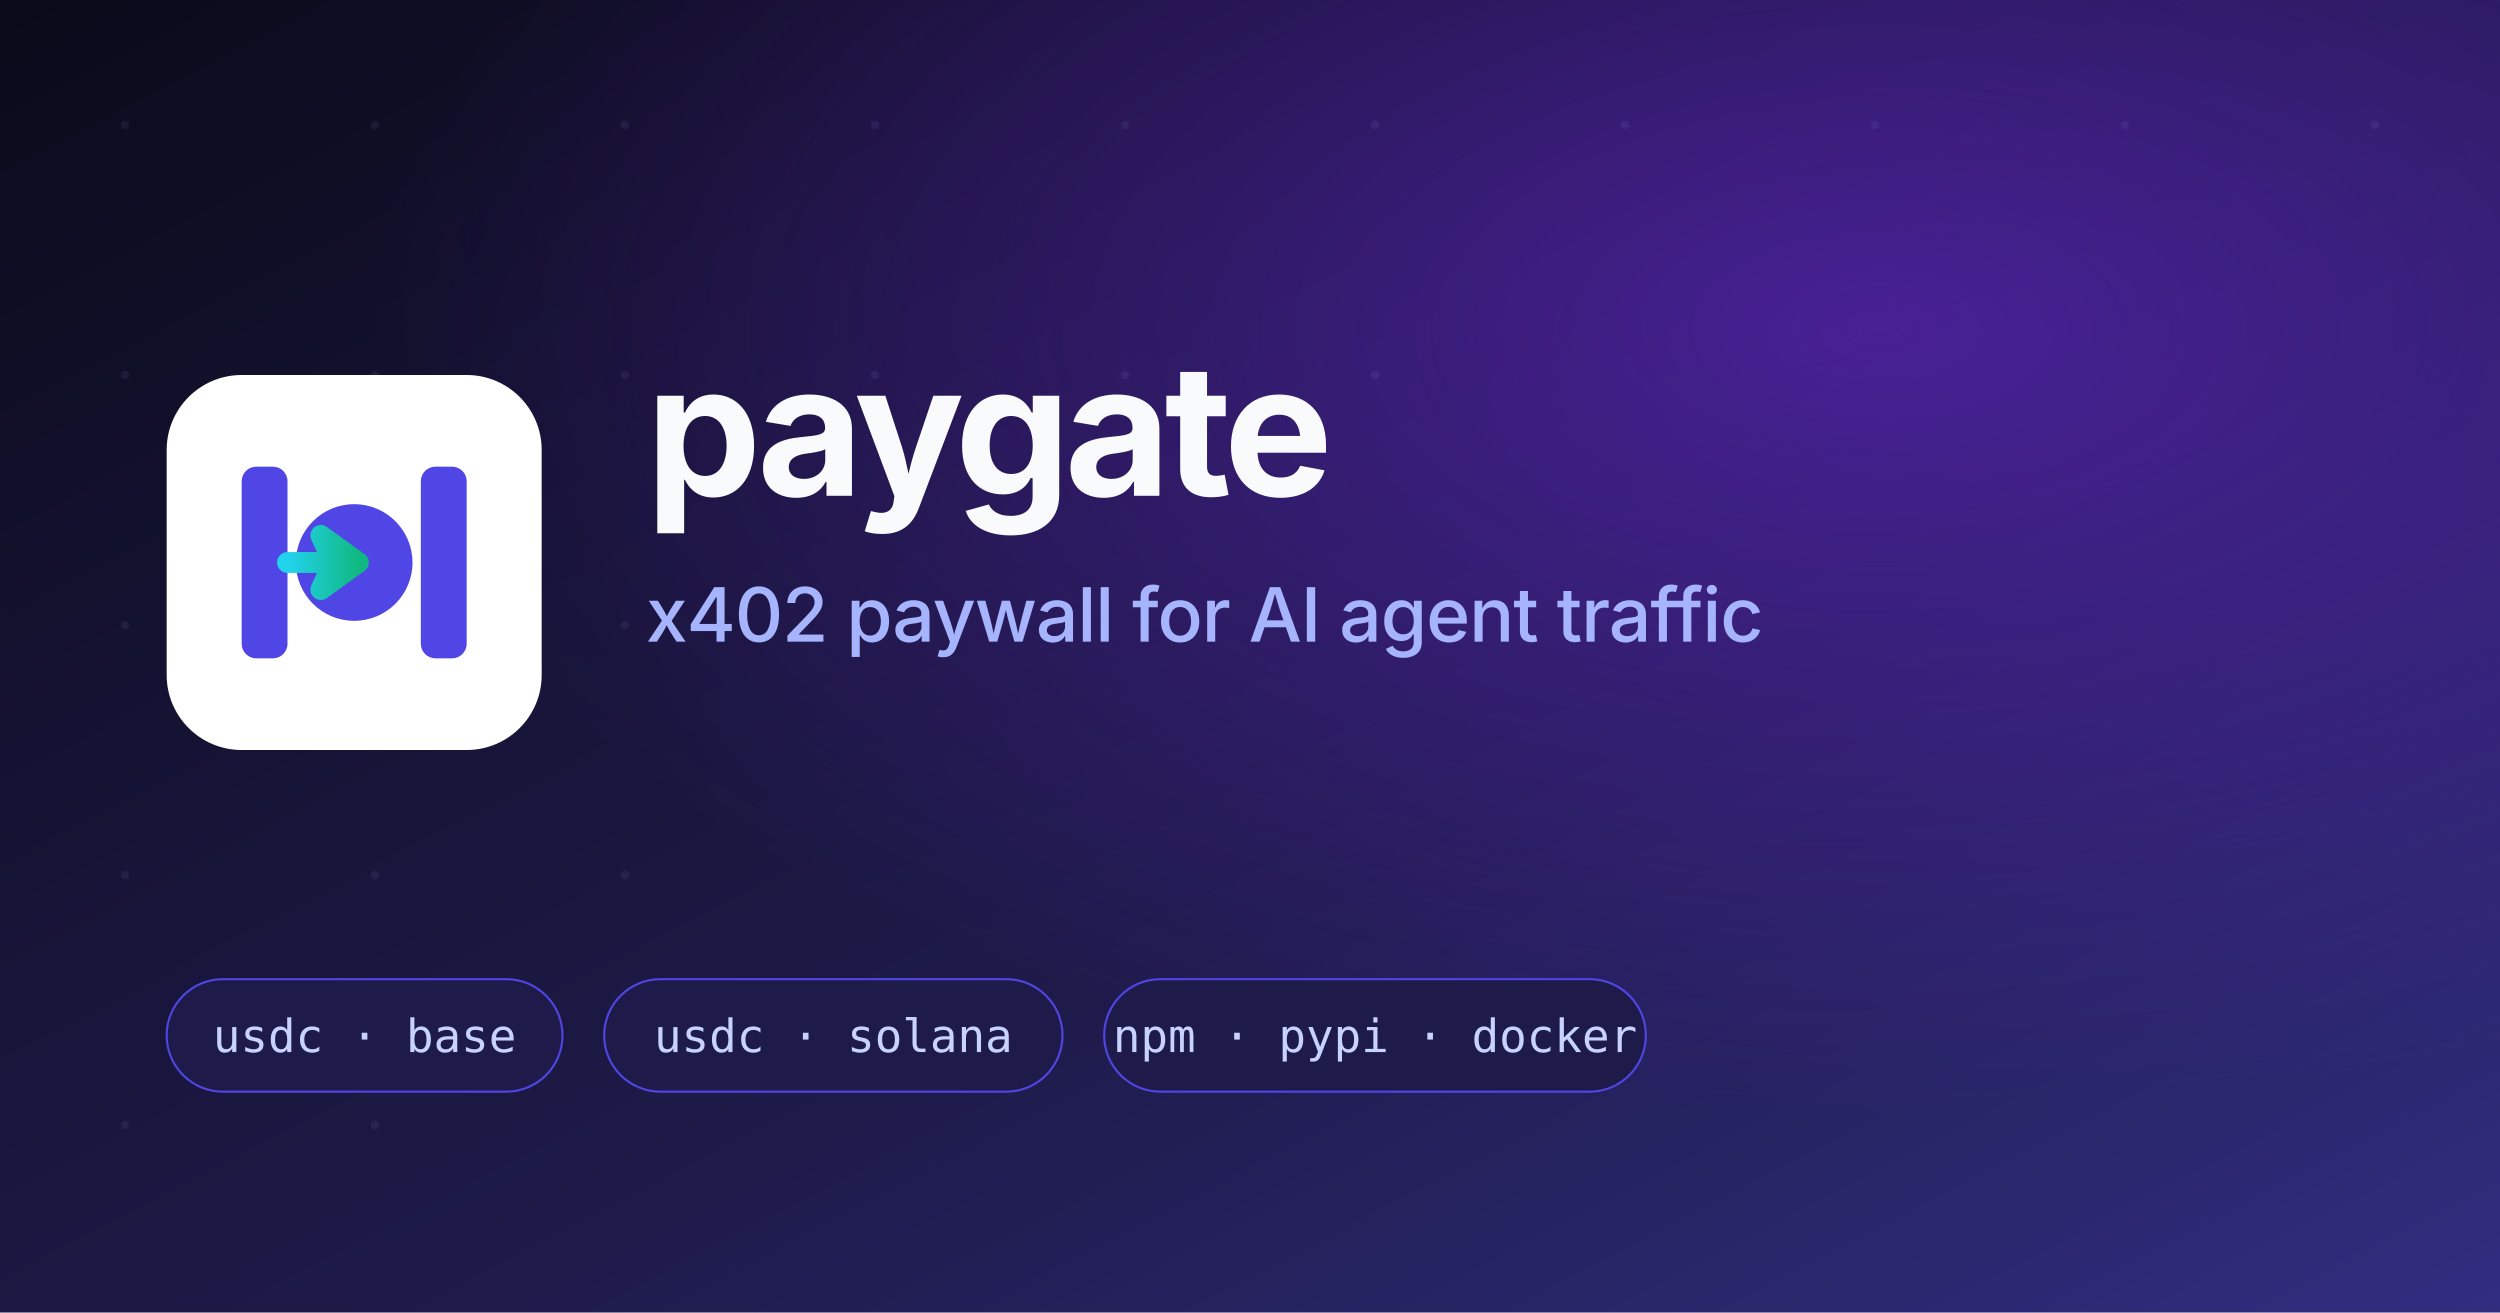
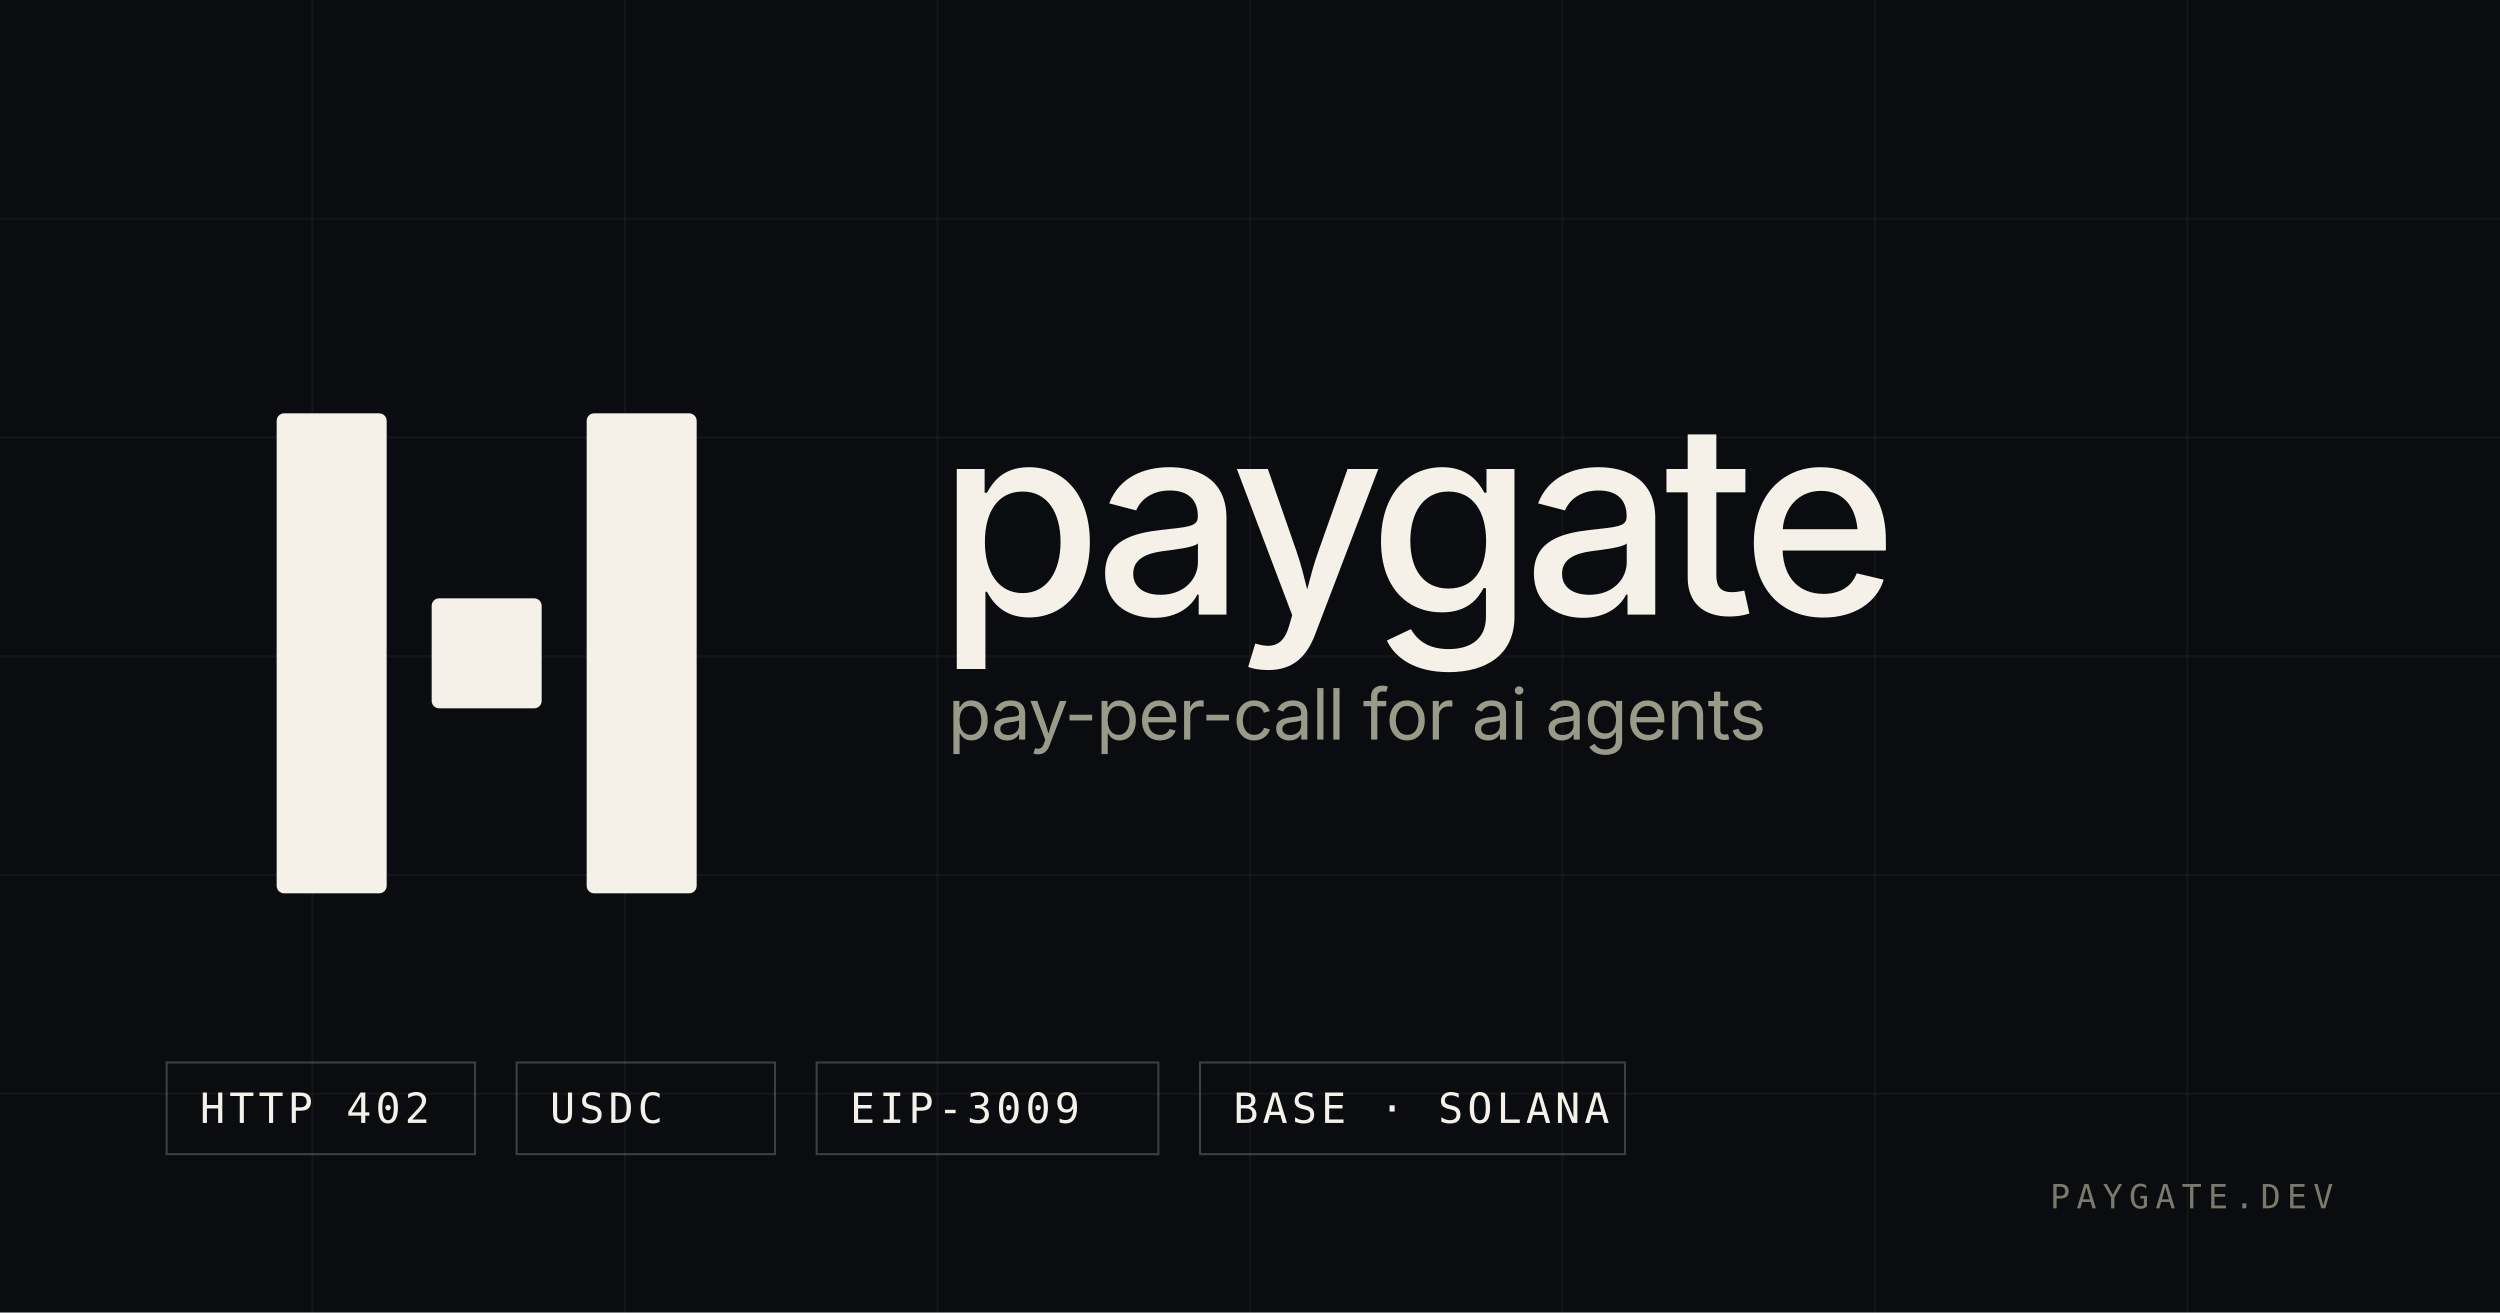
- <svg xmlns="http://www.w3.org/2000/svg" viewBox="0 0 1200 630" role="img" aria-label="PayGate — x402 paywall for AI agents">
-   <defs>
-     <linearGradient id="pgs-bg" x1="0" y1="0" x2="1" y2="1">
-       <stop offset="0%" stop-color="#0B0A1A" />
-       <stop offset="60%" stop-color="#1E1B4B" />
-       <stop offset="100%" stop-color="#312E81" />
-     </linearGradient>
-     <linearGradient id="pgs-flow" x1="0" y1="0.5" x2="1" y2="0.5">
-       <stop offset="0%" stop-color="#22D3EE" />
-       <stop offset="100%" stop-color="#10B981" />
-     </linearGradient>
-     <radialGradient id="pgs-glow" cx="0.75" cy="0.25" r="0.6">
-       <stop offset="0%" stop-color="#6D28D9" stop-opacity="0.55" />
-       <stop offset="100%" stop-color="#6D28D9" stop-opacity="0" />
-     </radialGradient>
-   </defs>
-   <rect width="1200" height="630" fill="url(#pgs-bg)" />
-   <rect width="1200" height="630" fill="url(#pgs-glow)" />
-   <g fill="#A5B4FC" fill-opacity="0.08">
-     <circle cx="60" cy="60" r="2" />
-     <circle cx="180" cy="60" r="2" />
-     <circle cx="300" cy="60" r="2" />
-     <circle cx="420" cy="60" r="2" />
-     <circle cx="540" cy="60" r="2" />
-     <circle cx="660" cy="60" r="2" />
-     <circle cx="780" cy="60" r="2" />
-     <circle cx="900" cy="60" r="2" />
-     <circle cx="1020" cy="60" r="2" />
-     <circle cx="1140" cy="60" r="2" />
-     <circle cx="60" cy="180" r="2" />
-     <circle cx="180" cy="180" r="2" />
-     <circle cx="300" cy="180" r="2" />
-     <circle cx="420" cy="180" r="2" />
-     <circle cx="540" cy="180" r="2" />
-     <circle cx="660" cy="180" r="2" />
-     <circle cx="60" cy="300" r="2" />
-     <circle cx="180" cy="300" r="2" />
-     <circle cx="300" cy="300" r="2" />
-     <circle cx="60" cy="420" r="2" />
-     <circle cx="180" cy="420" r="2" />
-     <circle cx="300" cy="420" r="2" />
-     <circle cx="60" cy="540" r="2" />
-     <circle cx="180" cy="540" r="2" />
+ <svg xmlns="http://www.w3.org/2000/svg" viewBox="0 0 1200 630" role="img" aria-label="PayGate — x402 paywall for AI agent traffic">
+   <rect width="1200" height="630" fill="#0A0C10" />
+   <g stroke="#F5F1E8" stroke-opacity="0.04" stroke-width="1">
+     <path d="M 0 105 H 1200 M 0 210 H 1200 M 0 315 H 1200 M 0 420 H 1200 M 0 525 H 1200" />
+     <path d="M 150 0 V 630 M 300 0 V 630 M 450 0 V 630 M 600 0 V 630 M 750 0 V 630 M 900 0 V 630 M 1050 0 V 630" />
  </g>
-   <g transform="translate(80,180)">
-     <rect x="0" y="0" width="180" height="180" rx="36" ry="36" fill="#FFFFFF" />
-     <rect x="36" y="44" width="22" height="92" rx="7" ry="7" fill="#4F46E5" />
-     <rect x="122" y="44" width="22" height="92" rx="7" ry="7" fill="#4F46E5" />
-     <circle cx="90" cy="90" r="28" fill="#4F46E5" />
-     <path d="M58 90 L80 90 L74 77 L92 90 L74 103 L80 90" fill="none" stroke="url(#pgs-flow)" stroke-width="10" stroke-linecap="round" stroke-linejoin="round" />
+   <g fill="#F5F1E8" transform="translate(80,160) scale(1.2)">
+     <rect x="44" y="32" width="44" height="192" rx="3" />
+     <rect x="168" y="32" width="44" height="192" rx="3" />
+     <rect x="106" y="106" width="44" height="44" rx="3" />
  </g>
-   <g font-family="'Inter','SF Pro Display',system-ui,sans-serif">
-     <text x="310" y="238" font-size="88" font-weight="700" fill="#F8FAFC" letter-spacing="-3">paygate</text>
-     <text x="310" y="308" font-size="36" font-weight="500" fill="#A5B4FC" letter-spacing="-0.5">x402 paywall for AI agent traffic</text>
+   <text x="450" y="295" font-family="'Space Grotesk', 'Inter', system-ui, sans-serif" font-weight="500" font-size="128" letter-spacing="-0.04em" fill="#F5F1E8">paygate</text>
+   <text x="455" y="355" font-family="'Space Grotesk', 'Inter', system-ui, sans-serif" font-weight="400" font-size="34" letter-spacing="-0.015em" fill="#9A9A88">pay-per-call for ai agents</text>
+   <g font-family="ui-monospace, 'JetBrains Mono', 'SF Mono', Menlo, monospace" font-size="20" fill="#F5F1E8">
+     <g transform="translate(80,510)">
+       <rect width="148" height="44" fill="none" stroke="#F5F1E8" stroke-opacity="0.22" />
+       <text x="16" y="29" letter-spacing="2">HTTP 402</text>
+     </g>
+     <g transform="translate(248,510)">
+       <rect width="124" height="44" fill="none" stroke="#F5F1E8" stroke-opacity="0.22" />
+       <text x="16" y="29" letter-spacing="2">USDC</text>
+     </g>
+     <g transform="translate(392,510)">
+       <rect width="164" height="44" fill="none" stroke="#F5F1E8" stroke-opacity="0.22" />
+       <text x="16" y="29" letter-spacing="2">EIP-3009</text>
+     </g>
+     <g transform="translate(576,510)">
+       <rect width="204" height="44" fill="none" stroke="#F5F1E8" stroke-opacity="0.22" />
+       <text x="16" y="29" letter-spacing="2">BASE · SOLANA</text>
+     </g>
  </g>
-   <g font-family="ui-monospace, SFMono-Regular, Menlo, monospace" font-size="22">
-     <rect x="80" y="470" width="190" height="54" rx="27" ry="27" fill="#1E1B4B" stroke="#4F46E5" />
-     <text x="175" y="505" text-anchor="middle" fill="#C7D2FE">usdc · base</text>
-     <rect x="290" y="470" width="220" height="54" rx="27" ry="27" fill="#1E1B4B" stroke="#4F46E5" />
-     <text x="400" y="505" text-anchor="middle" fill="#C7D2FE">usdc · solana</text>
-     <rect x="530" y="470" width="260" height="54" rx="27" ry="27" fill="#1E1B4B" stroke="#4F46E5" />
-     <text x="660" y="505" text-anchor="middle" fill="#C7D2FE">npm · pypi · docker</text>
-   </g>
+   <text x="1120" y="580" text-anchor="end" font-family="ui-monospace, 'JetBrains Mono', monospace" font-size="16" letter-spacing="3" fill="#7A7A6A">PAYGATE.DEV</text>
</svg>
